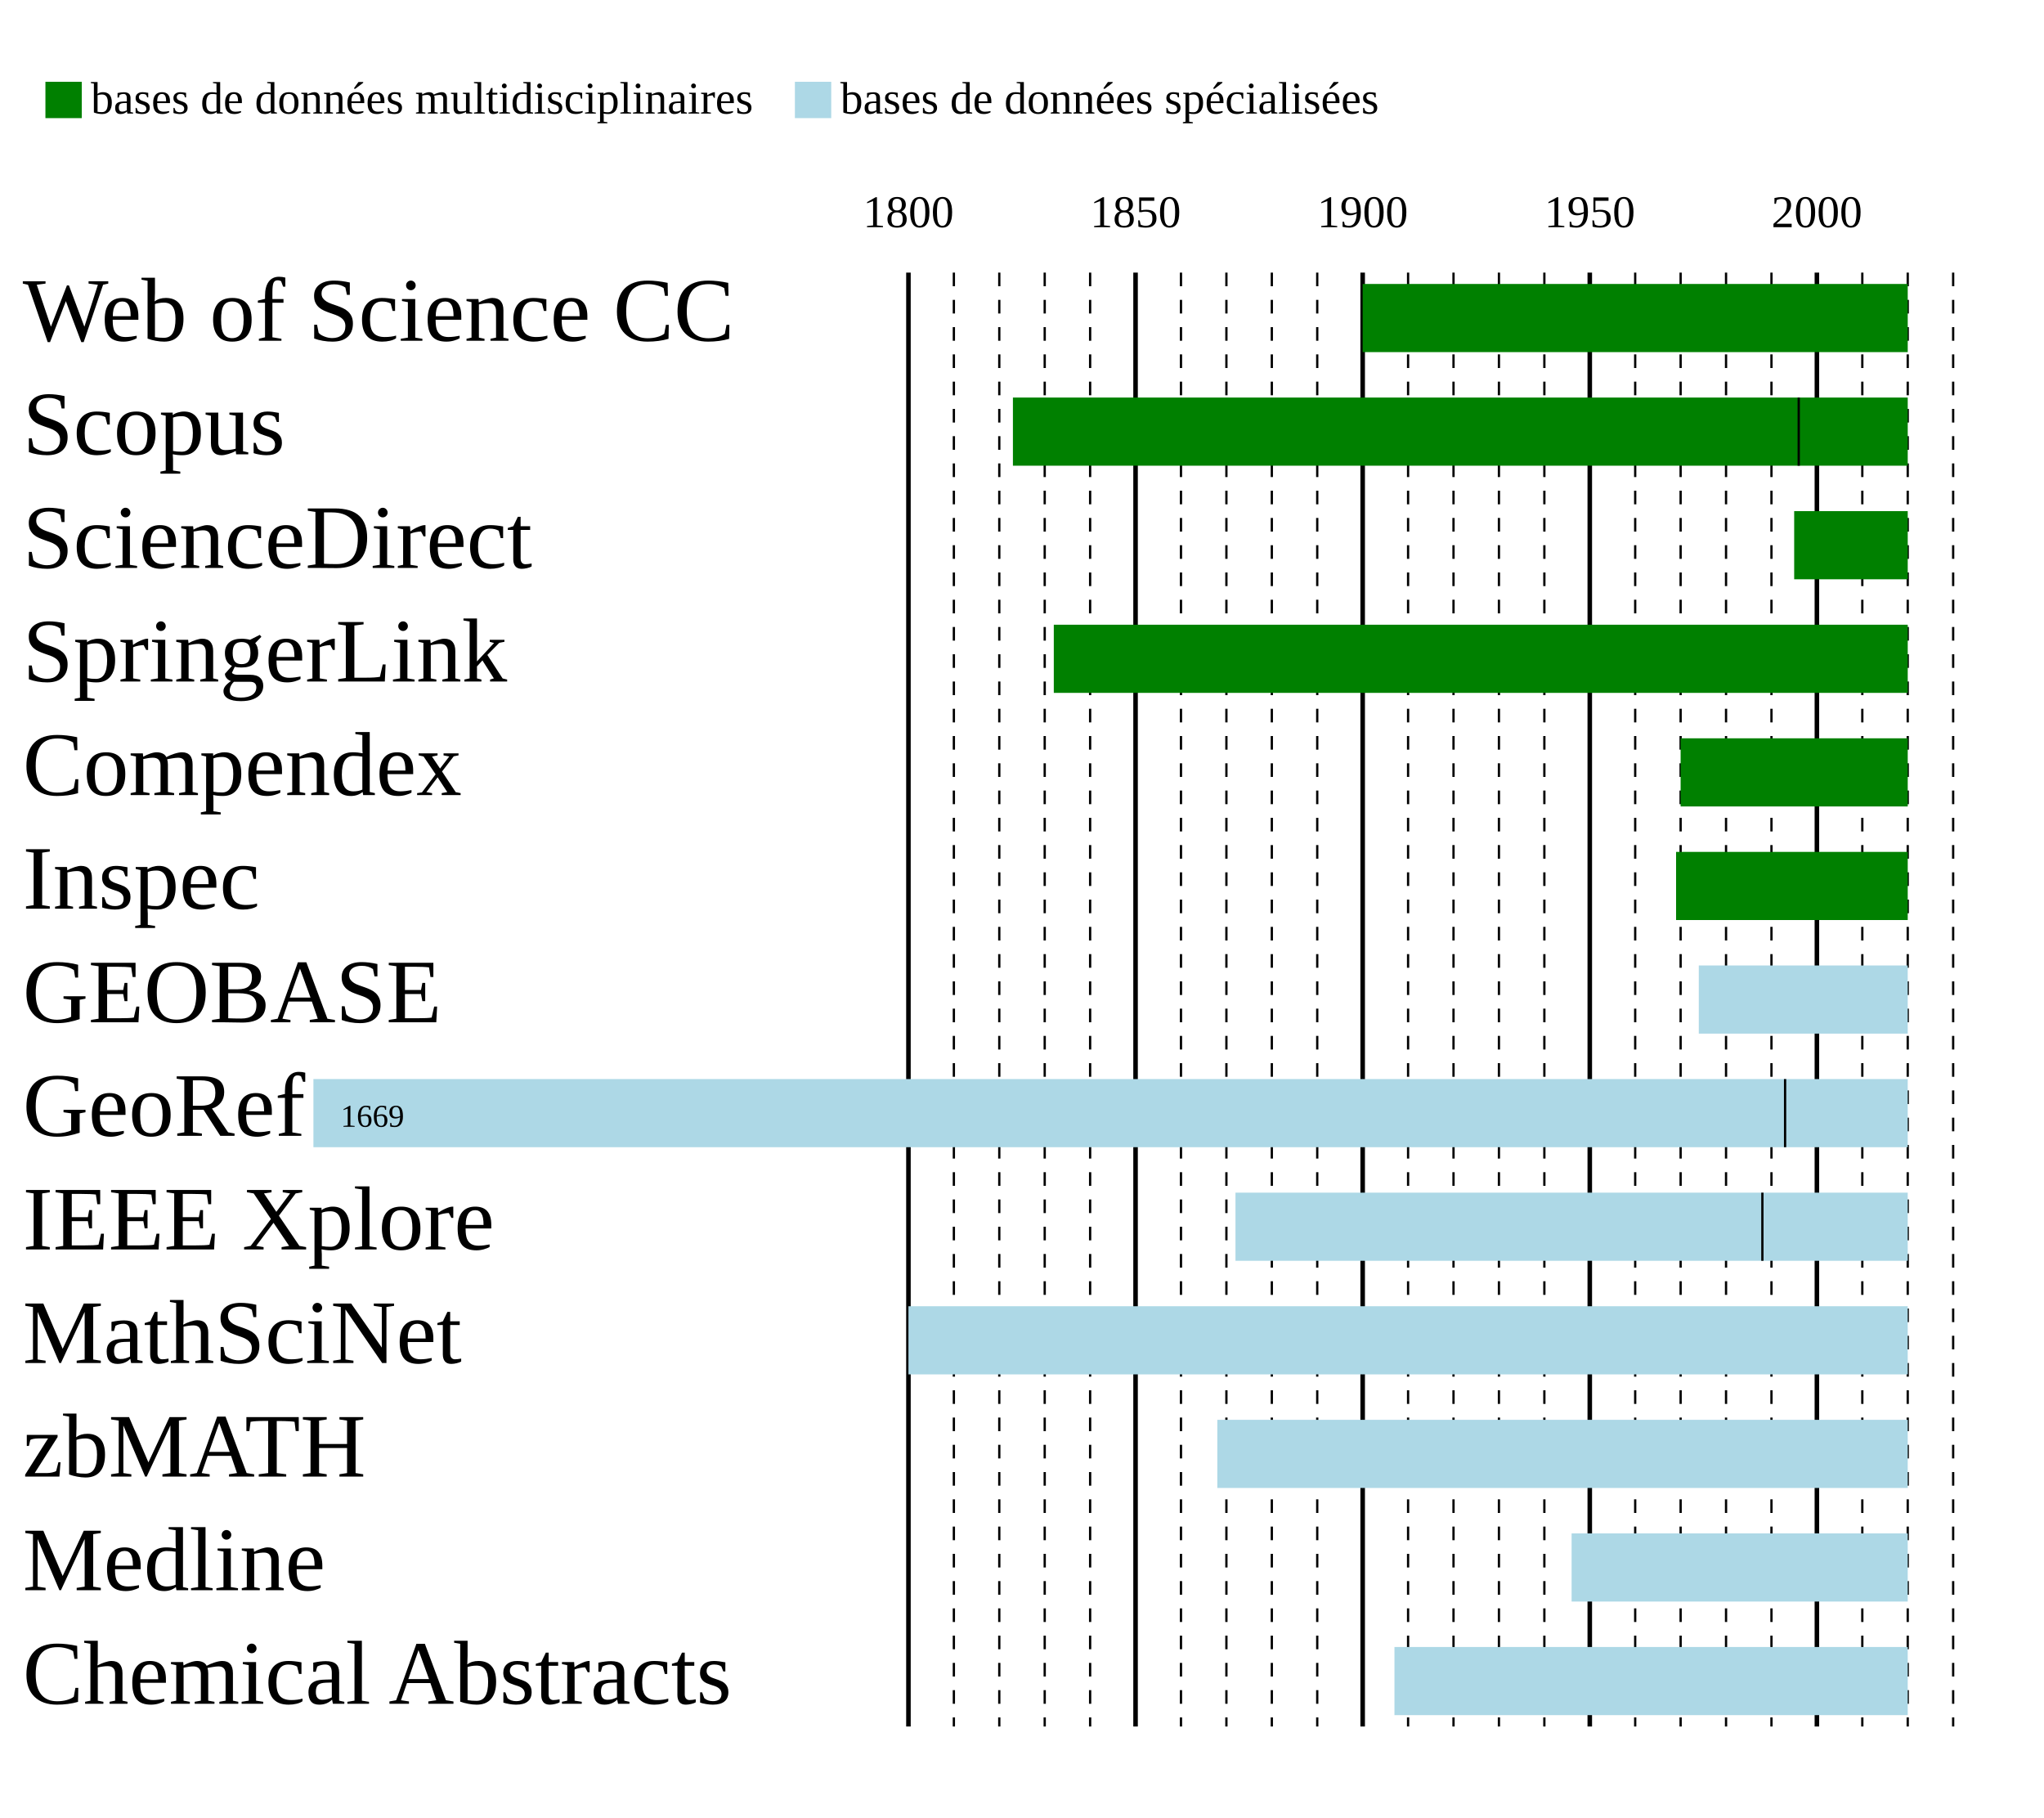
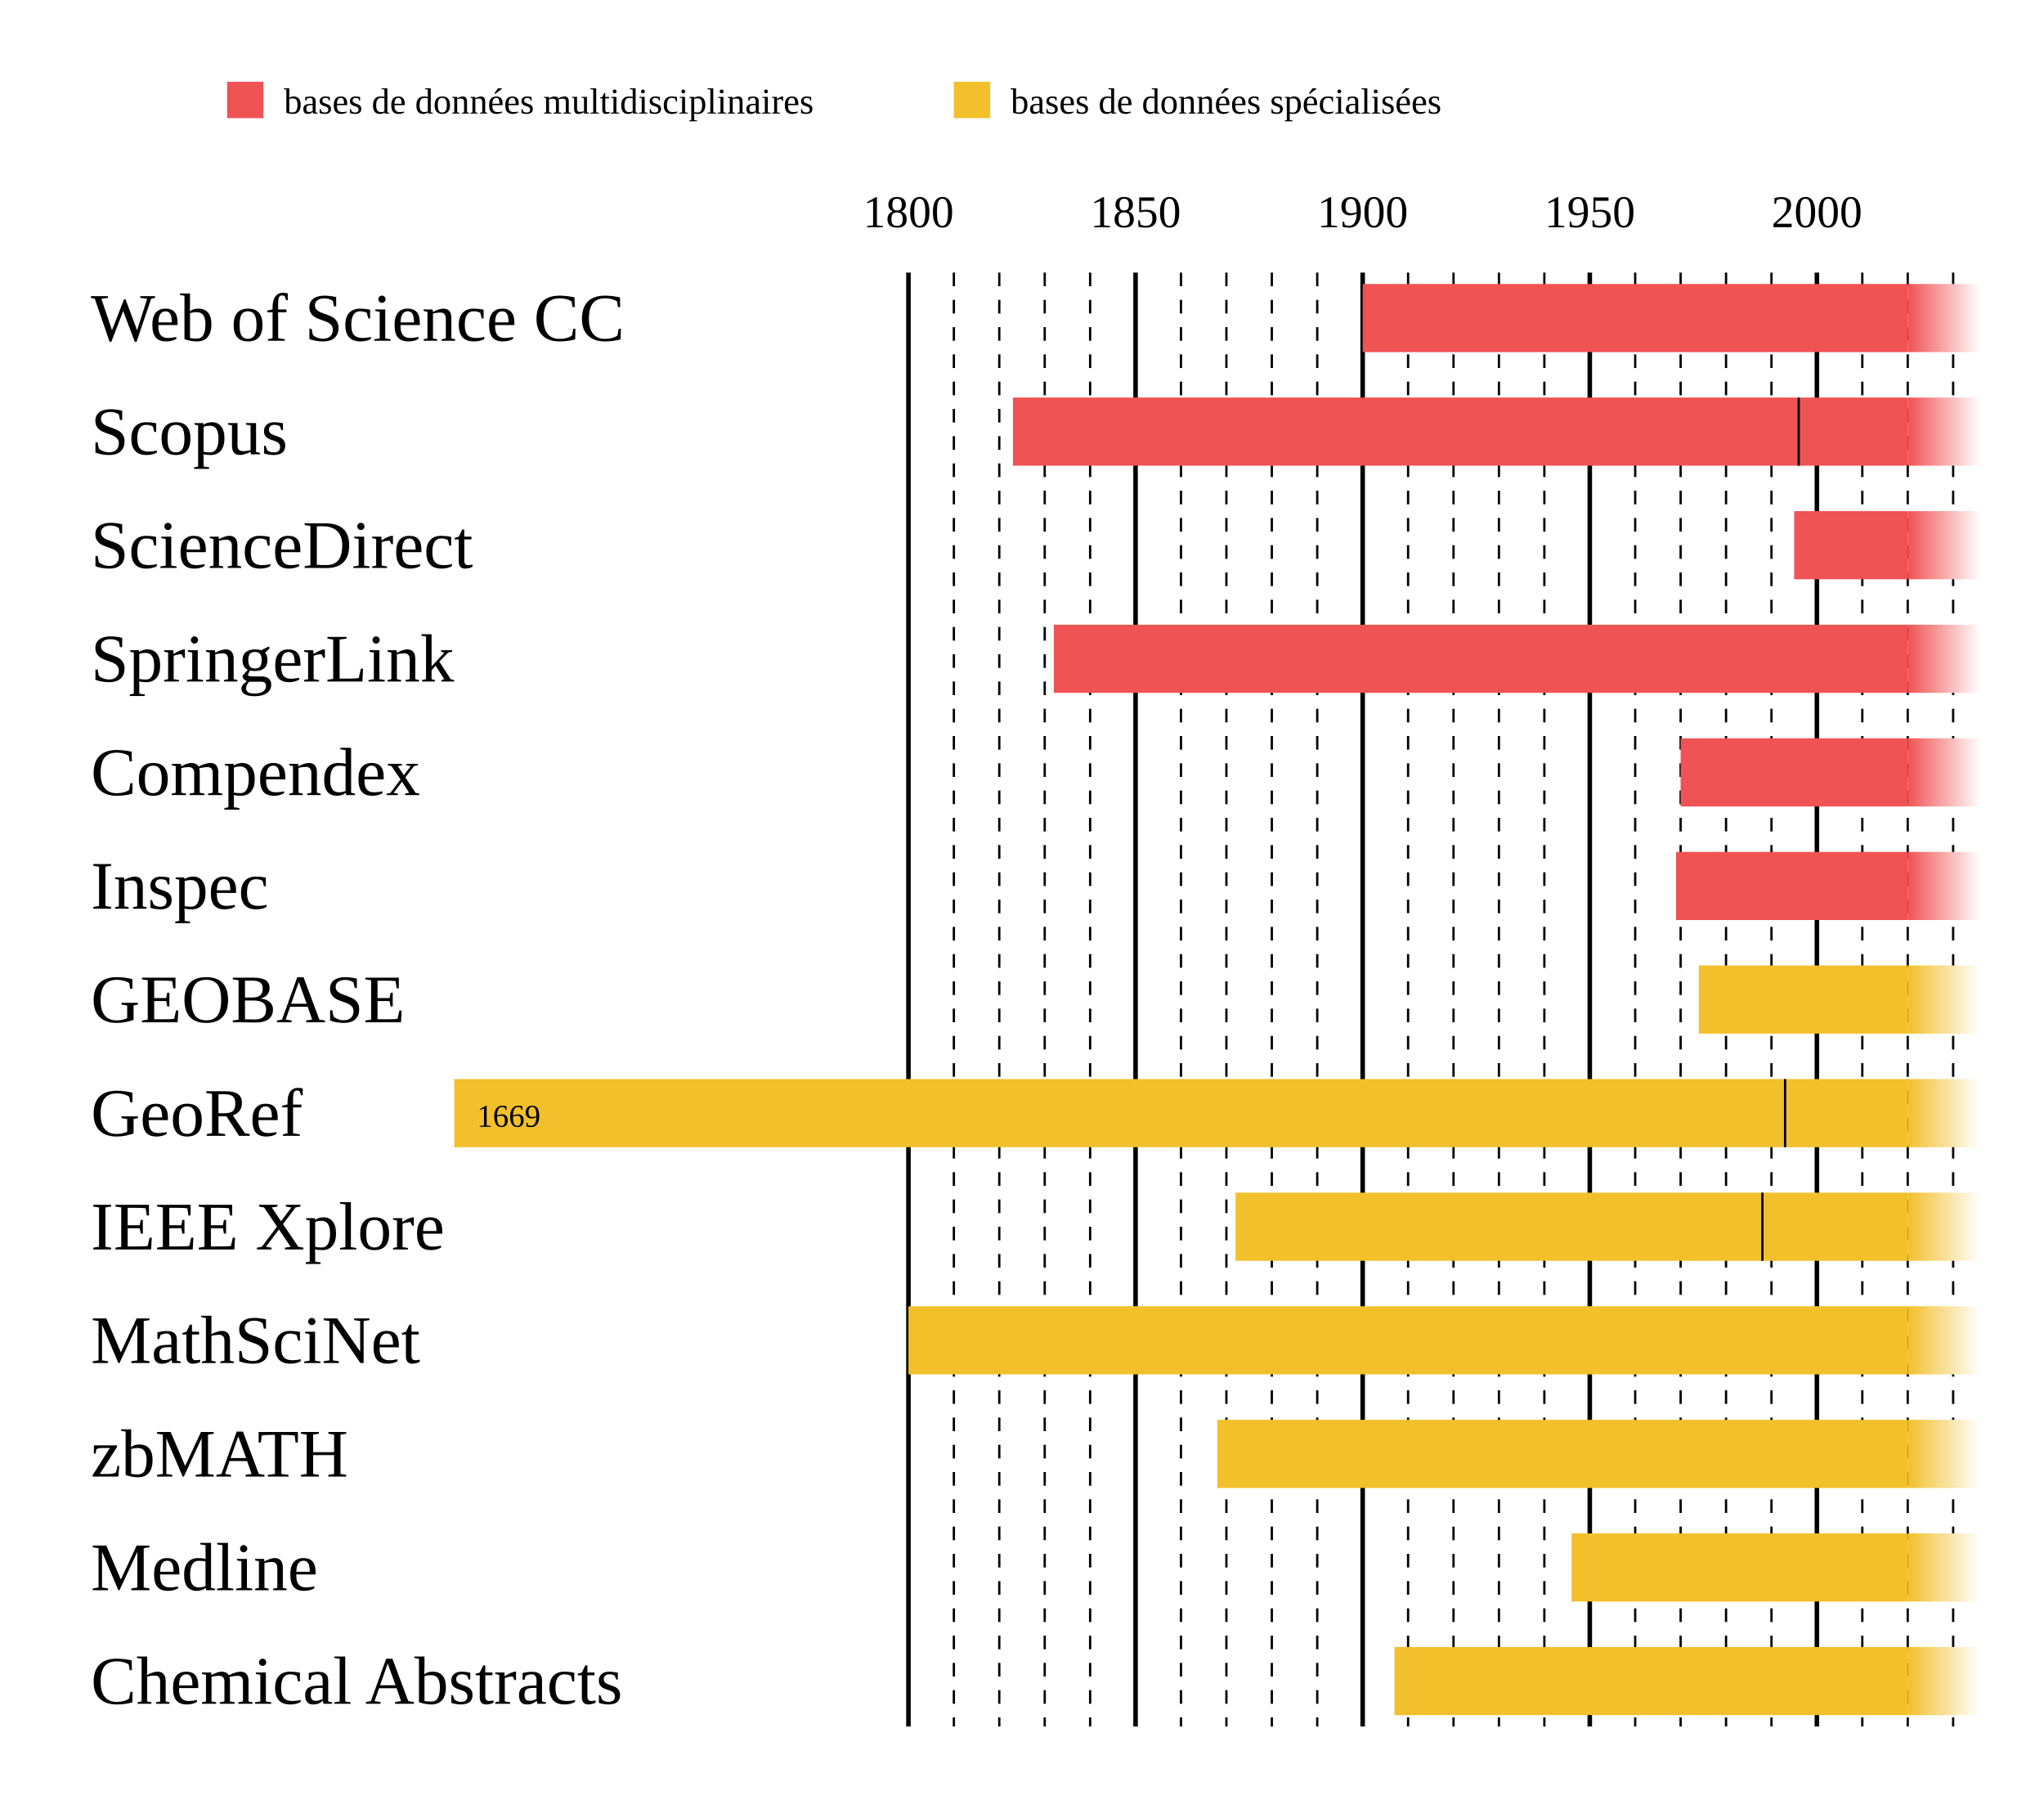
- <svg xmlns="http://www.w3.org/2000/svg" version="1.0" width="900" height="800" viewBox="0 0 900 800">
-   <rect x="20" y="36" width="16" height="16" style="fill: #008000;" />
-   <text x="40" y="50" style="font-size: 20px;">bases de données multidisciplinaires</text>
-   <rect x="350" y="36" width="16" height="16" style="fill: #add8e6;" />
-   <text x="370" y="50" style="font-size: 20px;">bases de données spécialisées</text>
+ <svg xmlns="http://www.w3.org/2000/svg" xmlns:xlink="http://www.w3.org/1999/xlink" version="1.0" width="900" height="800" viewBox="0 0 900 800">
+   <defs>
+     <linearGradient id="red-gradient">
+       <stop offset="0%" style="stop-color: #ef5354;" />
+       <stop offset="80%" style="stop-color: #ffffff;" />
+     </linearGradient>
+     <linearGradient id="yellow-gradient">
+       <stop offset="0%" style="stop-color: #f2c02b;" />
+       <stop offset="80%" style="stop-color: #ffffff;" />
+     </linearGradient>
+     <linearGradient id="#red-fill" xlink:href="#red-gradient" x1="0%" y1="0%" x2="100%" y2="0%" />
+     <linearGradient id="#yellow-fill" xlink:href="#yellow-gradient" x1="0%" y1="0%" x2="100%" y2="0%" />
+   </defs>
+   <rect x="100" y="36" width="16" height="16" style="fill: #ef5354;" />
+   <text x="125" y="50" style="font-size: 16px;">bases de données multidisciplinaires</text>
+   <rect x="420" y="36" width="16" height="16" style="fill: #f2c02b;" />
+   <text x="445" y="50" style="font-size: 16px;">bases de données spécialisées</text>
  <text x="400" y="100" style="font-size: 20px; text-anchor: middle;">1800</text>
  <line x1="400" y1="120" x2="400" y2="760" style="stroke: black; stroke-width: 2px;" />
  <line x1="420" y1="120" x2="420" y2="760" style="stroke: black; stroke-width: 1px; stroke-dasharray:6,6;" />
  <line x1="440" y1="120" x2="440" y2="760" style="stroke: black; stroke-width: 1px; stroke-dasharray:6,6;" />
  <line x1="460" y1="120" x2="460" y2="760" style="stroke: black; stroke-width: 1px; stroke-dasharray:6,6;" />
  <line x1="480" y1="120" x2="480" y2="760" style="stroke: black; stroke-width: 1px; stroke-dasharray:6,6;" />
  <text x="500" y="100" style="font-size: 20px; text-anchor: middle;">1850</text>
  <line x1="500" y1="120" x2="500" y2="760" style="stroke: black; stroke-width: 2px;" />
  <line x1="520" y1="120" x2="520" y2="760" style="stroke: black; stroke-width: 1px; stroke-dasharray:6,6;" />
  <line x1="540" y1="120" x2="540" y2="760" style="stroke: black; stroke-width: 1px; stroke-dasharray:6,6;" />
  <line x1="560" y1="120" x2="560" y2="760" style="stroke: black; stroke-width: 1px; stroke-dasharray:6,6;" />
  <line x1="580" y1="120" x2="580" y2="760" style="stroke: black; stroke-width: 1px; stroke-dasharray:6,6;" />
  <text x="600" y="100" style="font-size: 20px; text-anchor: middle;">1900</text>
  <line x1="600" y1="120" x2="600" y2="760" style="stroke: black; stroke-width: 2px;" />
  <line x1="620" y1="120" x2="620" y2="760" style="stroke: black; stroke-width: 1px; stroke-dasharray:6,6;" />
  <line x1="640" y1="120" x2="640" y2="760" style="stroke: black; stroke-width: 1px; stroke-dasharray:6,6;" />
  <line x1="660" y1="120" x2="660" y2="760" style="stroke: black; stroke-width: 1px; stroke-dasharray:6,6;" />
  <line x1="680" y1="120" x2="680" y2="760" style="stroke: black; stroke-width: 1px; stroke-dasharray:6,6;" />
  <text x="700" y="100" style="font-size: 20px; text-anchor: middle;">1950</text>
  <line x1="700" y1="120" x2="700" y2="760" style="stroke: black; stroke-width: 2px;" />
  <line x1="720" y1="120" x2="720" y2="760" style="stroke: black; stroke-width: 1px; stroke-dasharray:6,6;" />
  <line x1="740" y1="120" x2="740" y2="760" style="stroke: black; stroke-width: 1px; stroke-dasharray:6,6;" />
  <line x1="760" y1="120" x2="760" y2="760" style="stroke: black; stroke-width: 1px; stroke-dasharray:6,6;" />
  <line x1="780" y1="120" x2="780" y2="760" style="stroke: black; stroke-width: 1px; stroke-dasharray:6,6;" />
  <text x="800" y="100" style="font-size: 20px; text-anchor: middle;">2000</text>
  <line x1="800" y1="120" x2="800" y2="760" style="stroke: black; stroke-width: 2px;" />
  <line x1="820" y1="120" x2="820" y2="760" style="stroke: black; stroke-width: 1px; stroke-dasharray:6,6;" />
  <line x1="840" y1="120" x2="840" y2="760" style="stroke: black; stroke-width: 1px; stroke-dasharray:6,6;" />
  <line x1="860" y1="120" x2="860" y2="760" style="stroke: black; stroke-width: 1px; stroke-dasharray:6,6;" />
-   <text x="10" y="150" style="font-size: 40px;">Web of Science CC</text>
-   <text x="10" y="200" style="font-size: 40px;">Scopus</text>
-   <text x="10" y="250" style="font-size: 40px;">ScienceDirect</text>
-   <text x="10" y="300" style="font-size: 40px;">SpringerLink</text>
-   <text x="10" y="350" style="font-size: 40px;">Compendex</text>
-   <text x="10" y="400" style="font-size: 40px;">Inspec</text>
-   <text x="10" y="450" style="font-size: 40px;">GEOBASE</text>
-   <text x="10" y="500" style="font-size: 40px;">GeoRef</text>
-   <text x="10" y="550" style="font-size: 40px;">IEEE Xplore</text>
-   <text x="10" y="600" style="font-size: 40px;">MathSciNet</text>
-   <text x="10" y="650" style="font-size: 40px;">zbMATH</text>
-   <text x="10" y="700" style="font-size: 40px;">Medline</text>
-   <text x="10" y="750" style="font-size: 40px;">Chemical Abstracts</text>
-   <rect x="600" y="125" width="240" height="30" style="fill: #008000;" />
-   <rect x="446" y="175" width="394" height="30" style="fill:#008000;" />
+   <text x="40" y="150" style="font-size: 30px;">Web of Science CC</text>
+   <text x="40" y="200" style="font-size: 30px;">Scopus</text>
+   <text x="40" y="250" style="font-size: 30px;">ScienceDirect</text>
+   <text x="40" y="300" style="font-size: 30px;">SpringerLink</text>
+   <text x="40" y="350" style="font-size: 30px;">Compendex</text>
+   <text x="40" y="400" style="font-size: 30px;">Inspec</text>
+   <text x="40" y="450" style="font-size: 30px;">GEOBASE</text>
+   <text x="40" y="500" style="font-size: 30px;">GeoRef</text>
+   <text x="40" y="550" style="font-size: 30px;">IEEE Xplore</text>
+   <text x="40" y="600" style="font-size: 30px;">MathSciNet</text>
+   <text x="40" y="650" style="font-size: 30px;">zbMATH</text>
+   <text x="40" y="700" style="font-size: 30px;">Medline</text>
+   <text x="40" y="750" style="font-size: 30px;">Chemical Abstracts</text>
+   <rect x="600" y="125" width="240" height="30" style="fill: #ef5354;" />
+   <rect x="446" y="175" width="394" height="30" style="fill:#ef5354;" />
  <line x1="792" y1="175" x2="792" y2="205" style="stroke: black; stroke-width: 1px;" />
-   <rect x="790" y="225" width="50" height="30" style="fill: #008000;" />
-   <rect x="464" y="275" width="376" height="30" style="fill: #008000;" />
-   <rect x="740" y="325" width="100" height="30" style="fill: #008000;" />
-   <rect x="738" y="375" width="102" height="30" style="fill: #008000;" />
-   <rect x="748" y="425" width="92" height="30" style="fill: #add8e6;" />
-   <rect x="138" y="475" width="702" height="30" style="fill: #add8e6;" />
-   <text x="150" y="496" style="font-size: 14px;">1669</text>
+   <rect x="790" y="225" width="50" height="30" style="fill: #ef5354;" />
+   <rect x="464" y="275" width="376" height="30" style="fill: #ef5354;" />
+   <rect x="740" y="325" width="100" height="30" style="fill: #ef5354;" />
+   <rect x="738" y="375" width="102" height="30" style="fill: #ef5354;" />
+   <rect x="748" y="425" width="92" height="30" style="fill: #f2c02b;" />
+   <rect x="200" y="475" width="640" height="30" style="fill: #f2c02b;" />
+   <text x="210" y="496" style="font-size: 14px;">1669</text>
  <line x1="786" y1="475" x2="786" y2="505" style="stroke: black; stroke-width: 1px;" />
-   <rect x="544" y="525" width="296" height="30" style="fill: #add8e6;" />
+   <rect x="544" y="525" width="296" height="30" style="fill: #f2c02b;" />
  <line x1="776" y1="525" x2="776" y2="555" style="stroke: black; stroke-width: 1px;" />
-   <rect x="400" y="575" width="440" height="30" style="fill: #add8e6;" />
-   <rect x="536" y="625" width="304" height="30" style="fill: #add8e6;" />
-   <rect x="692" y="675" width="148" height="30" style="fill: #add8e6;" />
-   <rect x="614" y="725" width="226" height="30" style="fill: #add8e6;" />
+   <rect x="400" y="575" width="440" height="30" style="fill: #f2c02b;" />
+   <rect x="536" y="625" width="304" height="30" style="fill: #f2c02b;" />
+   <rect x="692" y="675" width="148" height="30" style="fill: #f2c02b;" />
+   <rect x="614" y="725" width="226" height="30" style="fill: #f2c02b;" />
+   <rect x="840" y="125" width="40" height="30" style="fill: url(#red-gradient);" />
+   <rect x="840" y="175" width="40" height="30" style="fill: url(#red-gradient);" />
+   <rect x="840" y="225" width="40" height="30" style="fill: url(#red-gradient);" />
+   <rect x="840" y="275" width="40" height="30" style="fill: url(#red-gradient);" />
+   <rect x="840" y="325" width="40" height="30" style="fill: url(#red-gradient);" />
+   <rect x="840" y="375" width="40" height="30" style="fill: url(#red-gradient);" />
+   <rect x="840" y="425" width="40" height="30" style="fill: url(#yellow-gradient);" />
+   <rect x="840" y="475" width="40" height="30" style="fill: url(#yellow-gradient);" />
+   <rect x="840" y="525" width="40" height="30" style="fill: url(#yellow-gradient);" />
+   <rect x="840" y="575" width="40" height="30" style="fill: url(#yellow-gradient);" />
+   <rect x="840" y="625" width="40" height="30" style="fill: url(#yellow-gradient);" />
+   <rect x="840" y="675" width="40" height="30" style="fill: url(#yellow-gradient);" />
+   <rect x="840" y="725" width="40" height="30" style="fill: url(#yellow-gradient);" />
</svg>
